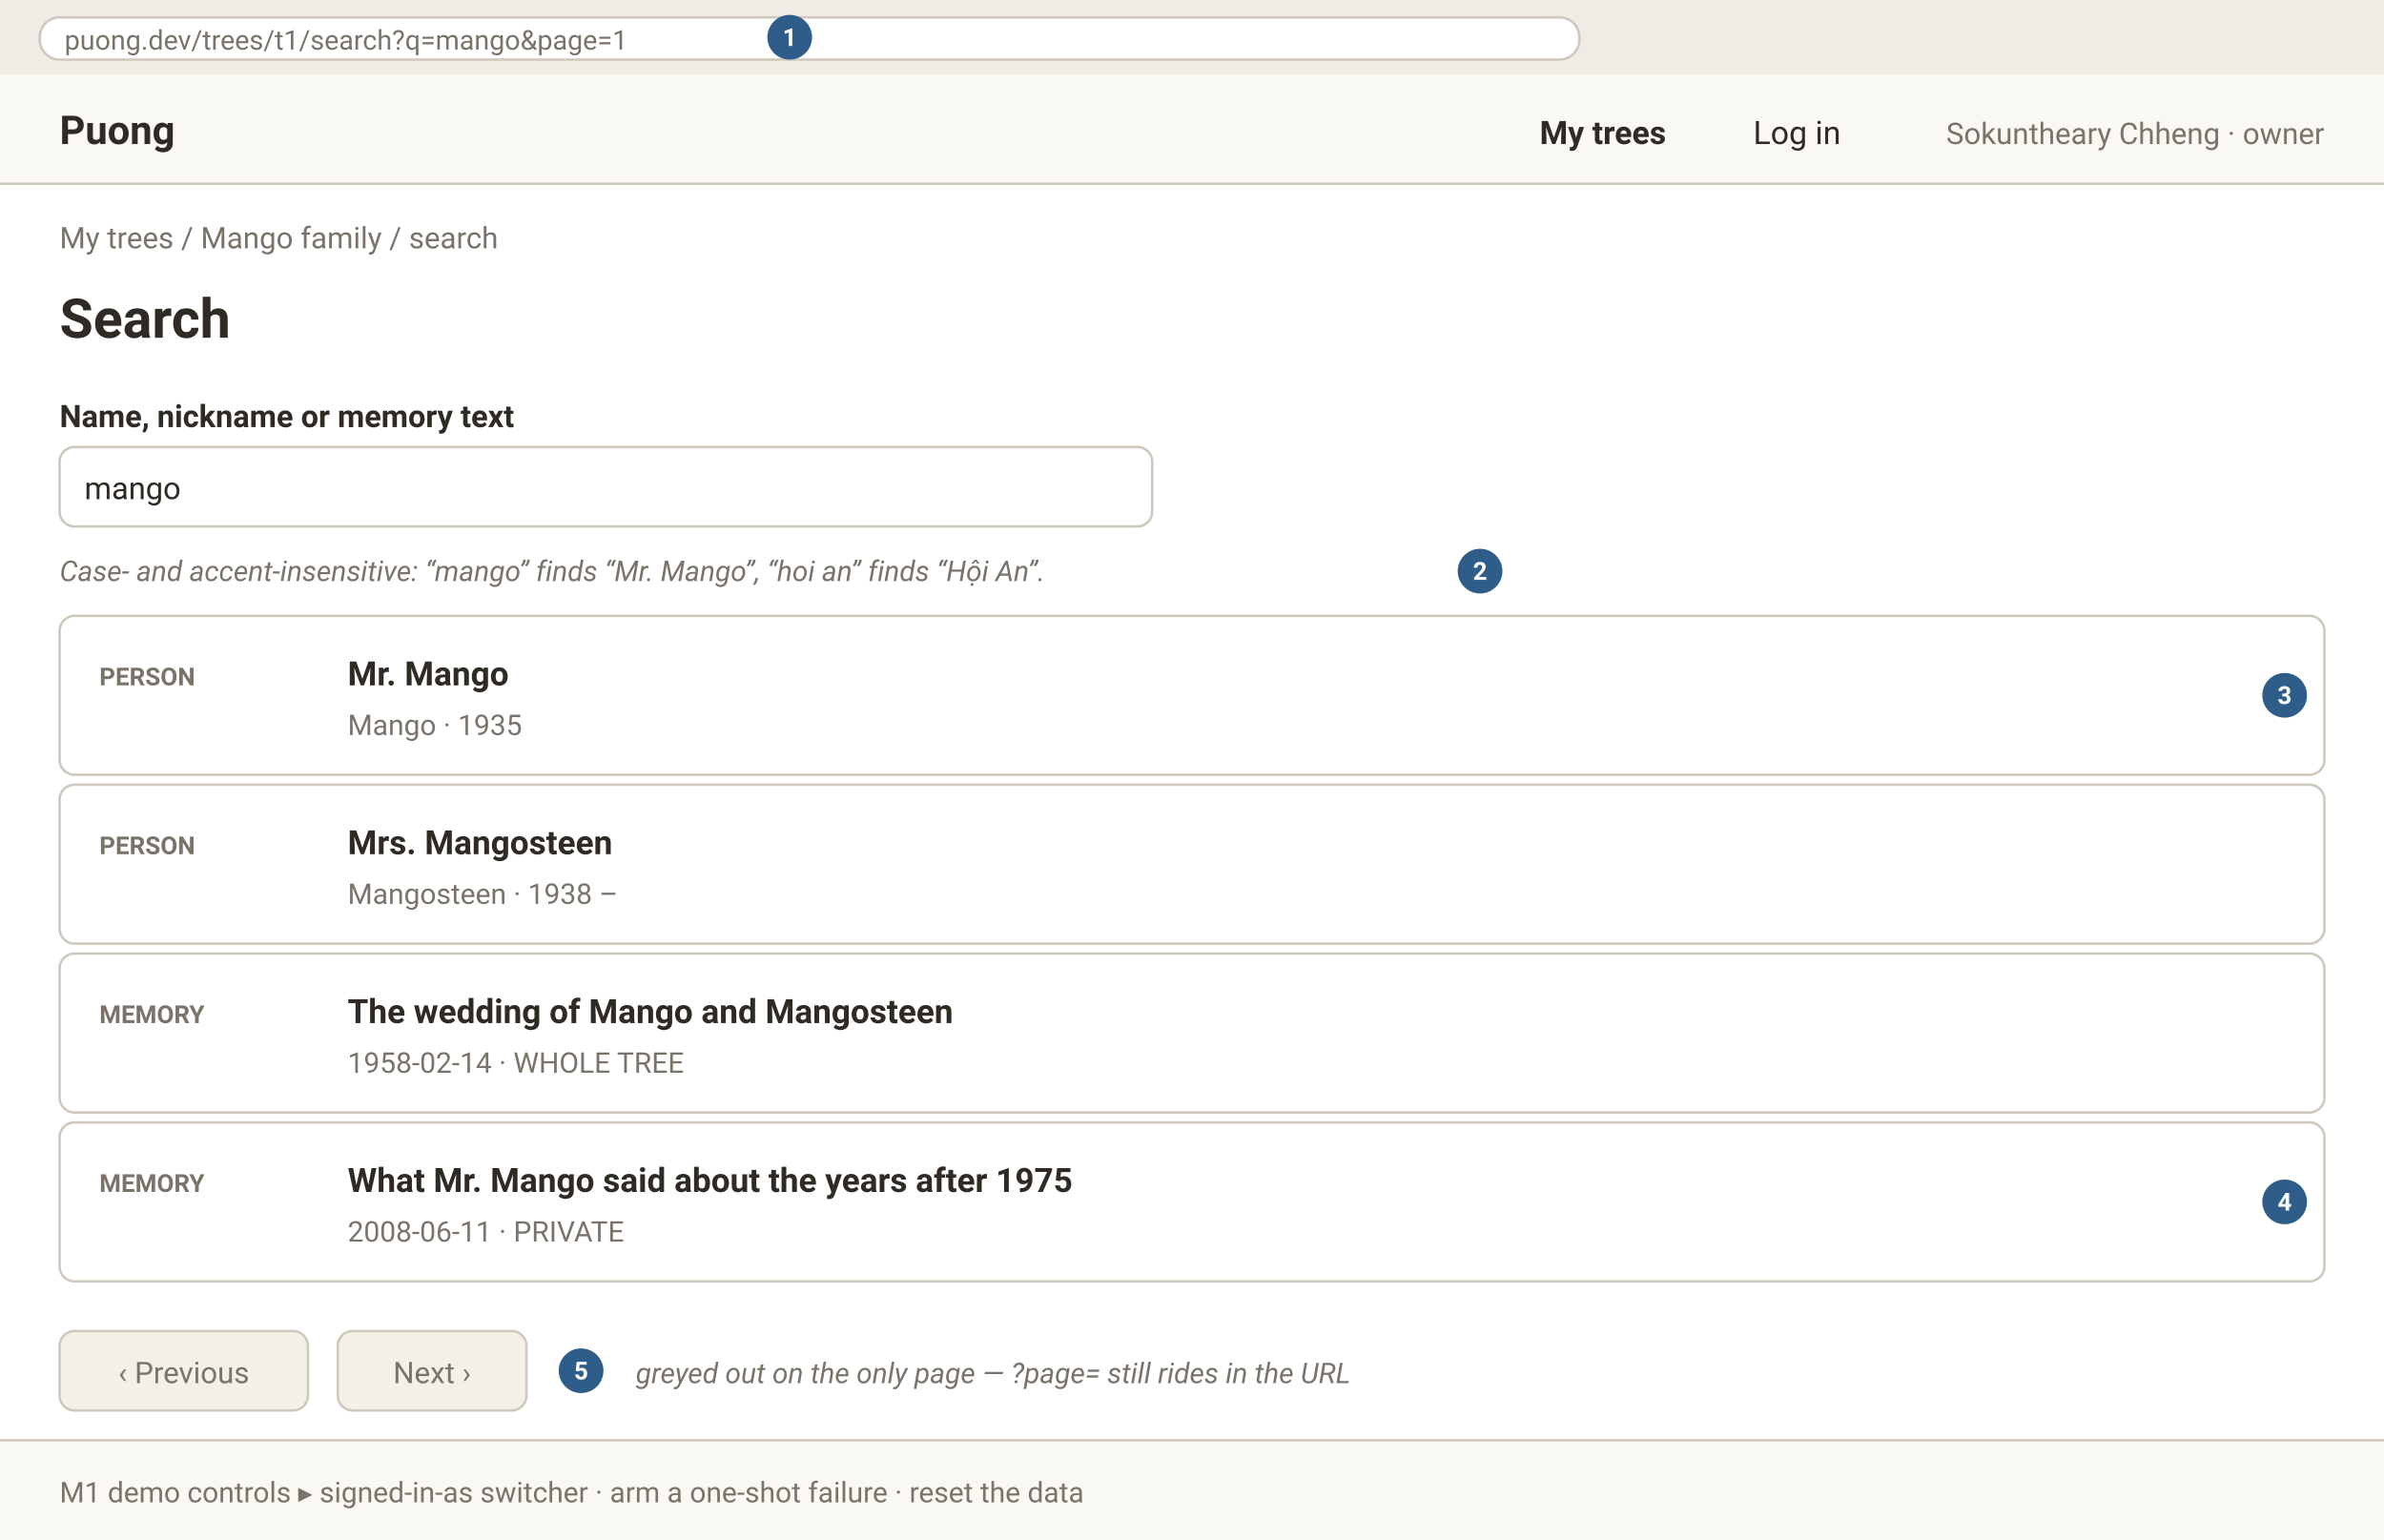
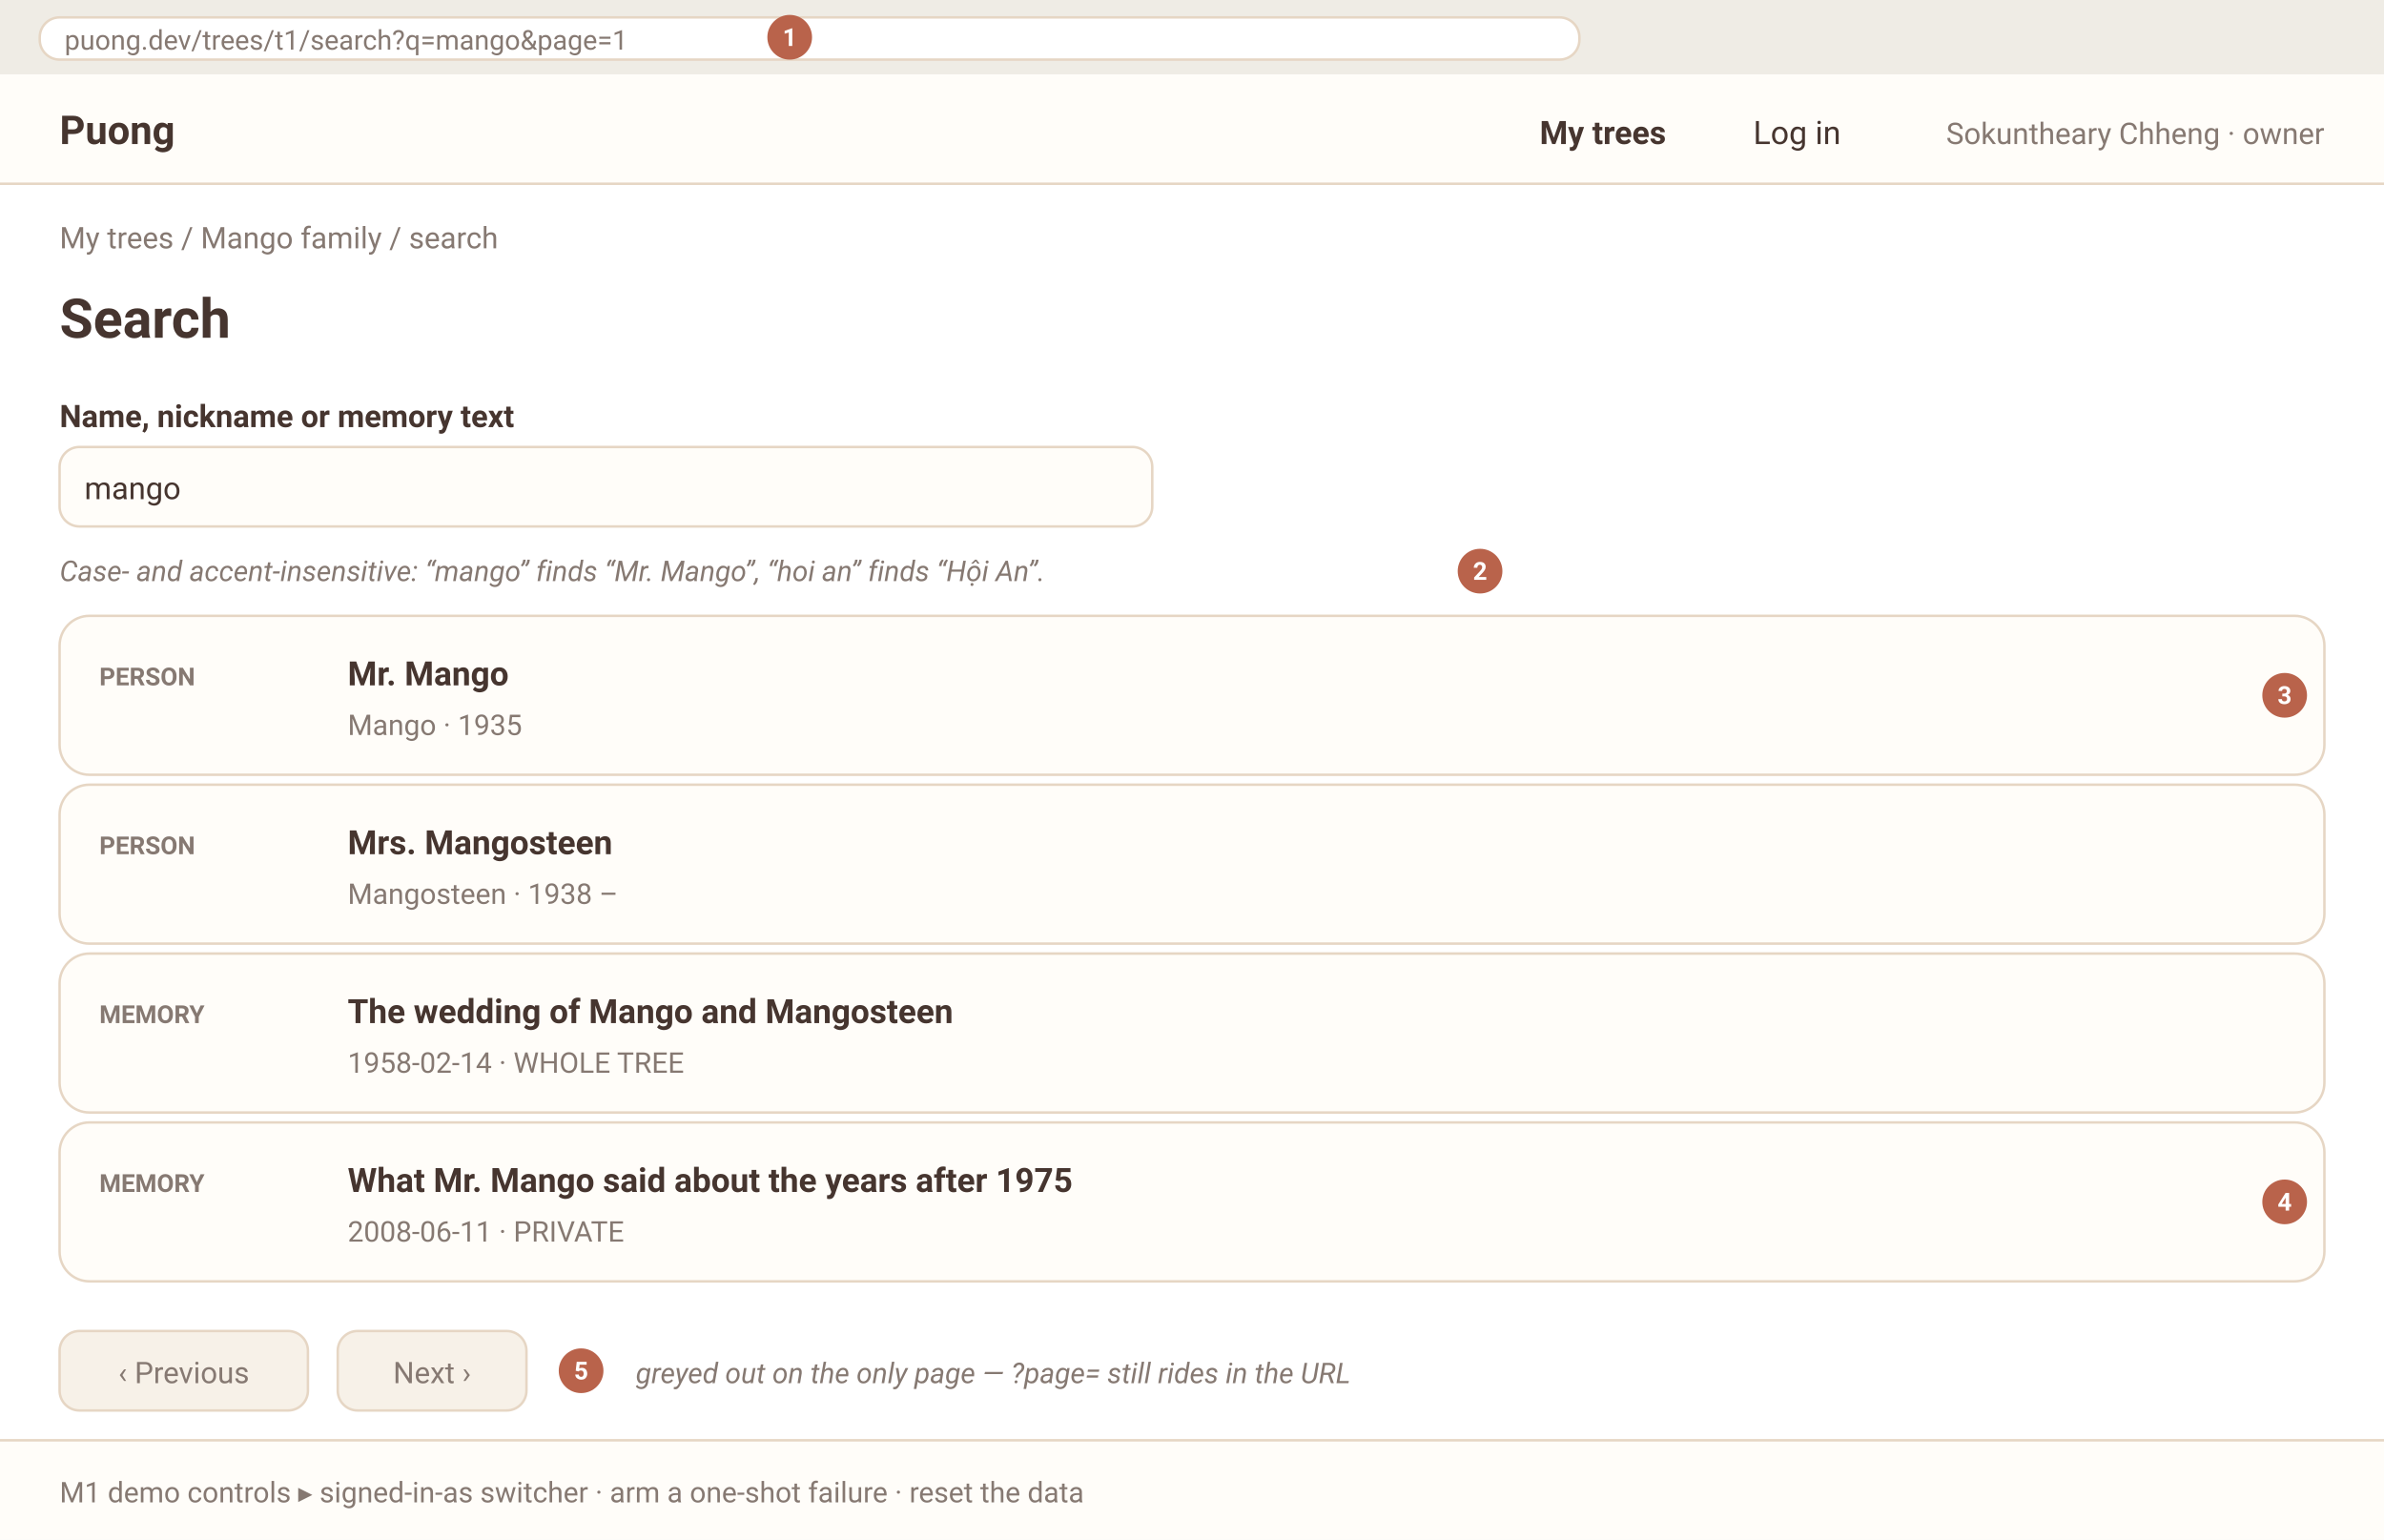
<svg xmlns="http://www.w3.org/2000/svg" viewBox="0 0 960 620" width="960" height="620">
  <rect width="960" height="620" fill="#ffffff" />
  <rect x="0" y="0" width="960" height="30" fill="#efece5" />
-   <rect x="16" y="7" width="620" height="17" rx="8" fill="#ffffff" stroke="#cfc9bd" />
-   <text x="26" y="20" font-family="-apple-system, 'Segoe UI', Roboto, Helvetica, Arial, sans-serif" font-size="11" fill="#7a736a" font-weight="400" text-anchor="start">puong.dev/trees/t1/search?q=mango&amp;page=1</text>
-   <rect x="0" y="30" width="960" height="44" fill="#faf8f3" />
-   <rect x="0" y="580" width="960" height="40" fill="#faf8f3" />
-   <line x1="0" y1="74" x2="960" y2="74" stroke="#cfc9bd" />
-   <line x1="0" y1="580" x2="960" y2="580" stroke="#cfc9bd" />
-   <text x="24" y="58" font-family="-apple-system, 'Segoe UI', Roboto, Helvetica, Arial, sans-serif" font-size="16" fill="#2f2a24" font-weight="700" text-anchor="start">Puong</text>
-   <text x="620" y="58" font-family="-apple-system, 'Segoe UI', Roboto, Helvetica, Arial, sans-serif" font-size="13" fill="#2f2a24" font-weight="700" text-anchor="start">My trees</text>
-   <text x="706" y="58" font-family="-apple-system, 'Segoe UI', Roboto, Helvetica, Arial, sans-serif" font-size="13" fill="#2f2a24" font-weight="400" text-anchor="start">Log in</text>
-   <text x="936" y="58" font-family="-apple-system, 'Segoe UI', Roboto, Helvetica, Arial, sans-serif" font-size="12" fill="#7a736a" font-weight="400" text-anchor="end">Sokuntheary Chheng · owner</text>
-   <text x="24" y="605" font-family="-apple-system, 'Segoe UI', Roboto, Helvetica, Arial, sans-serif" font-size="11.5" fill="#7a736a" font-weight="400" text-anchor="start">M1 demo controls ▸   signed-in-as switcher · arm a one-shot failure · reset the data</text>
-   <text x="24" y="100" font-family="-apple-system, 'Segoe UI', Roboto, Helvetica, Arial, sans-serif" font-size="12" fill="#7a736a" font-weight="400" text-anchor="start">My trees / Mango family / search</text>
-   <text x="24" y="136" font-family="-apple-system, 'Segoe UI', Roboto, Helvetica, Arial, sans-serif" font-size="22" fill="#2f2a24" font-weight="700" text-anchor="start">Search</text>
-   <text x="24" y="172" font-family="-apple-system, 'Segoe UI', Roboto, Helvetica, Arial, sans-serif" font-size="12.5" fill="#2f2a24" font-weight="600" text-anchor="start">Name, nickname or memory text</text>
-   <rect x="24" y="180" width="440" height="32" rx="6" fill="#ffffff" stroke="#cfc9bd" />
-   <text x="34" y="201" font-family="-apple-system, 'Segoe UI', Roboto, Helvetica, Arial, sans-serif" font-size="12.5" fill="#2f2a24" font-weight="400" text-anchor="start">mango</text>
-   <text x="24" y="234" font-family="-apple-system, 'Segoe UI', Roboto, Helvetica, Arial, sans-serif" font-size="11.5" fill="#7a736a" font-weight="400" font-style="italic" text-anchor="start">Case- and accent-insensitive: “mango” finds “Mr. Mango”, “hoi an” finds “Hội An”.</text>
-   <text x="24" y="268" font-family="-apple-system, 'Segoe UI', Roboto, Helvetica, Arial, sans-serif" font-size="12" fill="#7a736a" font-weight="400" text-anchor="start">4 results, page 1 of 1</text>
-   <rect x="24" y="248" width="912" height="64" rx="6" fill="#ffffff" stroke="#cfc9bd" />
-   <text x="40" y="276" font-family="-apple-system, 'Segoe UI', Roboto, Helvetica, Arial, sans-serif" font-size="10" fill="#7a736a" font-weight="600" text-anchor="start">PERSON</text>
-   <text x="140" y="276" font-family="-apple-system, 'Segoe UI', Roboto, Helvetica, Arial, sans-serif" font-size="13.5" fill="#2f2a24" font-weight="600" text-anchor="start">Mr. Mango</text>
-   <text x="140" y="296" font-family="-apple-system, 'Segoe UI', Roboto, Helvetica, Arial, sans-serif" font-size="11.5" fill="#7a736a" font-weight="400" text-anchor="start">Mango · 1935</text>
-   <rect x="24" y="316" width="912" height="64" rx="6" fill="#ffffff" stroke="#cfc9bd" />
-   <text x="40" y="344" font-family="-apple-system, 'Segoe UI', Roboto, Helvetica, Arial, sans-serif" font-size="10" fill="#7a736a" font-weight="600" text-anchor="start">PERSON</text>
-   <text x="140" y="344" font-family="-apple-system, 'Segoe UI', Roboto, Helvetica, Arial, sans-serif" font-size="13.5" fill="#2f2a24" font-weight="600" text-anchor="start">Mrs. Mangosteen</text>
-   <text x="140" y="364" font-family="-apple-system, 'Segoe UI', Roboto, Helvetica, Arial, sans-serif" font-size="11.5" fill="#7a736a" font-weight="400" text-anchor="start">Mangosteen · 1938 –</text>
-   <rect x="24" y="384" width="912" height="64" rx="6" fill="#ffffff" stroke="#cfc9bd" />
-   <text x="40" y="412" font-family="-apple-system, 'Segoe UI', Roboto, Helvetica, Arial, sans-serif" font-size="10" fill="#7a736a" font-weight="600" text-anchor="start">MEMORY</text>
-   <text x="140" y="412" font-family="-apple-system, 'Segoe UI', Roboto, Helvetica, Arial, sans-serif" font-size="13.5" fill="#2f2a24" font-weight="600" text-anchor="start">The wedding of Mango and Mangosteen</text>
-   <text x="140" y="432" font-family="-apple-system, 'Segoe UI', Roboto, Helvetica, Arial, sans-serif" font-size="11.5" fill="#7a736a" font-weight="400" text-anchor="start">1958-02-14 · WHOLE TREE</text>
-   <rect x="24" y="452" width="912" height="64" rx="6" fill="#ffffff" stroke="#cfc9bd" />
-   <text x="40" y="480" font-family="-apple-system, 'Segoe UI', Roboto, Helvetica, Arial, sans-serif" font-size="10" fill="#7a736a" font-weight="600" text-anchor="start">MEMORY</text>
-   <text x="140" y="480" font-family="-apple-system, 'Segoe UI', Roboto, Helvetica, Arial, sans-serif" font-size="13.5" fill="#2f2a24" font-weight="600" text-anchor="start">What Mr. Mango said about the years after 1975</text>
-   <text x="140" y="500" font-family="-apple-system, 'Segoe UI', Roboto, Helvetica, Arial, sans-serif" font-size="11.5" fill="#7a736a" font-weight="400" text-anchor="start">2008-06-11 · PRIVATE</text>
-   <rect x="24" y="536" width="100" height="32" rx="6" fill="#f4efe7" stroke="#cfc9bd" />
-   <text x="74" y="557" font-family="-apple-system, 'Segoe UI', Roboto, Helvetica, Arial, sans-serif" font-size="12" fill="#7a736a" font-weight="400" text-anchor="middle">‹ Previous</text>
-   <rect x="136" y="536" width="76" height="32" rx="6" fill="#f4efe7" stroke="#cfc9bd" />
-   <text x="174" y="557" font-family="-apple-system, 'Segoe UI', Roboto, Helvetica, Arial, sans-serif" font-size="12" fill="#7a736a" font-weight="400" text-anchor="middle">Next ›</text>
-   <text x="256" y="557" font-family="-apple-system, 'Segoe UI', Roboto, Helvetica, Arial, sans-serif" font-size="11.5" fill="#7a736a" font-weight="400" font-style="italic" text-anchor="start">greyed out on the only page — ?page= still rides in the URL</text>
+   <rect x="16" y="7" width="620" height="17" rx="8" fill="#ffffff" stroke="#e6d6c4" />
+   <text x="26" y="20" font-family="-apple-system, 'Segoe UI', Roboto, Helvetica, Arial, sans-serif" font-size="11" fill="#867972" font-weight="400" text-anchor="start">puong.dev/trees/t1/search?q=mango&amp;page=1</text>
+   <rect x="0" y="30" width="960" height="44" fill="#fffdf9" />
+   <rect x="0" y="580" width="960" height="40" fill="#fffdf9" />
+   <line x1="0" y1="74" x2="960" y2="74" stroke="#e6d6c4" />
+   <line x1="0" y1="580" x2="960" y2="580" stroke="#e6d6c4" />
+   <text x="24" y="58" font-family="-apple-system, 'Segoe UI', Roboto, Helvetica, Arial, sans-serif" font-size="16" fill="#46352f" font-weight="700" text-anchor="start">Puong</text>
+   <text x="620" y="58" font-family="-apple-system, 'Segoe UI', Roboto, Helvetica, Arial, sans-serif" font-size="13" fill="#46352f" font-weight="700" text-anchor="start">My trees</text>
+   <text x="706" y="58" font-family="-apple-system, 'Segoe UI', Roboto, Helvetica, Arial, sans-serif" font-size="13" fill="#46352f" font-weight="400" text-anchor="start">Log in</text>
+   <text x="936" y="58" font-family="-apple-system, 'Segoe UI', Roboto, Helvetica, Arial, sans-serif" font-size="12" fill="#867972" font-weight="400" text-anchor="end">Sokuntheary Chheng · owner</text>
+   <text x="24" y="605" font-family="-apple-system, 'Segoe UI', Roboto, Helvetica, Arial, sans-serif" font-size="11.5" fill="#867972" font-weight="400" text-anchor="start">M1 demo controls ▸   signed-in-as switcher · arm a one-shot failure · reset the data</text>
+   <text x="24" y="100" font-family="-apple-system, 'Segoe UI', Roboto, Helvetica, Arial, sans-serif" font-size="12" fill="#867972" font-weight="400" text-anchor="start">My trees / Mango family / search</text>
+   <text x="24" y="136" font-family="-apple-system, 'Segoe UI', Roboto, Helvetica, Arial, sans-serif" font-size="22" fill="#46352f" font-weight="700" text-anchor="start">Search</text>
+   <text x="24" y="172" font-family="-apple-system, 'Segoe UI', Roboto, Helvetica, Arial, sans-serif" font-size="12.5" fill="#46352f" font-weight="600" text-anchor="start">Name, nickname or memory text</text>
+   <rect x="24" y="180" width="440" height="32" rx="8" fill="#fffdf9" stroke="#e6d6c4" />
+   <text x="34" y="201" font-family="-apple-system, 'Segoe UI', Roboto, Helvetica, Arial, sans-serif" font-size="12.5" fill="#46352f" font-weight="400" text-anchor="start">mango</text>
+   <text x="24" y="234" font-family="-apple-system, 'Segoe UI', Roboto, Helvetica, Arial, sans-serif" font-size="11.5" fill="#867972" font-weight="400" font-style="italic" text-anchor="start">Case- and accent-insensitive: “mango” finds “Mr. Mango”, “hoi an” finds “Hội An”.</text>
+   <text x="24" y="268" font-family="-apple-system, 'Segoe UI', Roboto, Helvetica, Arial, sans-serif" font-size="12" fill="#867972" font-weight="400" text-anchor="start">4 results, page 1 of 1</text>
+   <rect x="24" y="248" width="912" height="64" rx="12" fill="#fffdf9" stroke="#e6d6c4" />
+   <text x="40" y="276" font-family="-apple-system, 'Segoe UI', Roboto, Helvetica, Arial, sans-serif" font-size="10" fill="#867972" font-weight="600" text-anchor="start">PERSON</text>
+   <text x="140" y="276" font-family="-apple-system, 'Segoe UI', Roboto, Helvetica, Arial, sans-serif" font-size="13.5" fill="#46352f" font-weight="600" text-anchor="start">Mr. Mango</text>
+   <text x="140" y="296" font-family="-apple-system, 'Segoe UI', Roboto, Helvetica, Arial, sans-serif" font-size="11.5" fill="#867972" font-weight="400" text-anchor="start">Mango · 1935</text>
+   <rect x="24" y="316" width="912" height="64" rx="12" fill="#fffdf9" stroke="#e6d6c4" />
+   <text x="40" y="344" font-family="-apple-system, 'Segoe UI', Roboto, Helvetica, Arial, sans-serif" font-size="10" fill="#867972" font-weight="600" text-anchor="start">PERSON</text>
+   <text x="140" y="344" font-family="-apple-system, 'Segoe UI', Roboto, Helvetica, Arial, sans-serif" font-size="13.5" fill="#46352f" font-weight="600" text-anchor="start">Mrs. Mangosteen</text>
+   <text x="140" y="364" font-family="-apple-system, 'Segoe UI', Roboto, Helvetica, Arial, sans-serif" font-size="11.5" fill="#867972" font-weight="400" text-anchor="start">Mangosteen · 1938 –</text>
+   <rect x="24" y="384" width="912" height="64" rx="12" fill="#fffdf9" stroke="#e6d6c4" />
+   <text x="40" y="412" font-family="-apple-system, 'Segoe UI', Roboto, Helvetica, Arial, sans-serif" font-size="10" fill="#867972" font-weight="600" text-anchor="start">MEMORY</text>
+   <text x="140" y="412" font-family="-apple-system, 'Segoe UI', Roboto, Helvetica, Arial, sans-serif" font-size="13.5" fill="#46352f" font-weight="600" text-anchor="start">The wedding of Mango and Mangosteen</text>
+   <text x="140" y="432" font-family="-apple-system, 'Segoe UI', Roboto, Helvetica, Arial, sans-serif" font-size="11.5" fill="#867972" font-weight="400" text-anchor="start">1958-02-14 · WHOLE TREE</text>
+   <rect x="24" y="452" width="912" height="64" rx="12" fill="#fffdf9" stroke="#e6d6c4" />
+   <text x="40" y="480" font-family="-apple-system, 'Segoe UI', Roboto, Helvetica, Arial, sans-serif" font-size="10" fill="#867972" font-weight="600" text-anchor="start">MEMORY</text>
+   <text x="140" y="480" font-family="-apple-system, 'Segoe UI', Roboto, Helvetica, Arial, sans-serif" font-size="13.5" fill="#46352f" font-weight="600" text-anchor="start">What Mr. Mango said about the years after 1975</text>
+   <text x="140" y="500" font-family="-apple-system, 'Segoe UI', Roboto, Helvetica, Arial, sans-serif" font-size="11.5" fill="#867972" font-weight="400" text-anchor="start">2008-06-11 · PRIVATE</text>
+   <rect x="24" y="536" width="100" height="32" rx="8" fill="#f7f1e8" stroke="#e6d6c4" />
+   <text x="74" y="557" font-family="-apple-system, 'Segoe UI', Roboto, Helvetica, Arial, sans-serif" font-size="12" fill="#867972" font-weight="400" text-anchor="middle">‹ Previous</text>
+   <rect x="136" y="536" width="76" height="32" rx="8" fill="#f7f1e8" stroke="#e6d6c4" />
+   <text x="174" y="557" font-family="-apple-system, 'Segoe UI', Roboto, Helvetica, Arial, sans-serif" font-size="12" fill="#867972" font-weight="400" text-anchor="middle">Next ›</text>
+   <text x="256" y="557" font-family="-apple-system, 'Segoe UI', Roboto, Helvetica, Arial, sans-serif" font-size="11.5" fill="#867972" font-weight="400" font-style="italic" text-anchor="start">greyed out on the only page — ?page= still rides in the URL</text>
  <g>
-     <circle cx="318" cy="15" r="9" fill="#2f5d8a" />
+     <circle cx="318" cy="15" r="9" fill="#b9634b" />
    <text x="318" y="18.5" font-family="-apple-system, 'Segoe UI', Roboto, Helvetica, Arial, sans-serif" font-size="10" font-weight="700" fill="#ffffff" text-anchor="middle">1</text>
  </g>
  <g>
-     <circle cx="596" cy="230" r="9" fill="#2f5d8a" />
+     <circle cx="596" cy="230" r="9" fill="#b9634b" />
    <text x="596" y="233.5" font-family="-apple-system, 'Segoe UI', Roboto, Helvetica, Arial, sans-serif" font-size="10" font-weight="700" fill="#ffffff" text-anchor="middle">2</text>
  </g>
  <g>
-     <circle cx="920" cy="280" r="9" fill="#2f5d8a" />
+     <circle cx="920" cy="280" r="9" fill="#b9634b" />
    <text x="920" y="283.5" font-family="-apple-system, 'Segoe UI', Roboto, Helvetica, Arial, sans-serif" font-size="10" font-weight="700" fill="#ffffff" text-anchor="middle">3</text>
  </g>
  <g>
-     <circle cx="920" cy="484" r="9" fill="#2f5d8a" />
+     <circle cx="920" cy="484" r="9" fill="#b9634b" />
    <text x="920" y="487.5" font-family="-apple-system, 'Segoe UI', Roboto, Helvetica, Arial, sans-serif" font-size="10" font-weight="700" fill="#ffffff" text-anchor="middle">4</text>
  </g>
  <g>
-     <circle cx="234" cy="552" r="9" fill="#2f5d8a" />
+     <circle cx="234" cy="552" r="9" fill="#b9634b" />
    <text x="234" y="555.5" font-family="-apple-system, 'Segoe UI', Roboto, Helvetica, Arial, sans-serif" font-size="10" font-weight="700" fill="#ffffff" text-anchor="middle">5</text>
  </g>
</svg>
